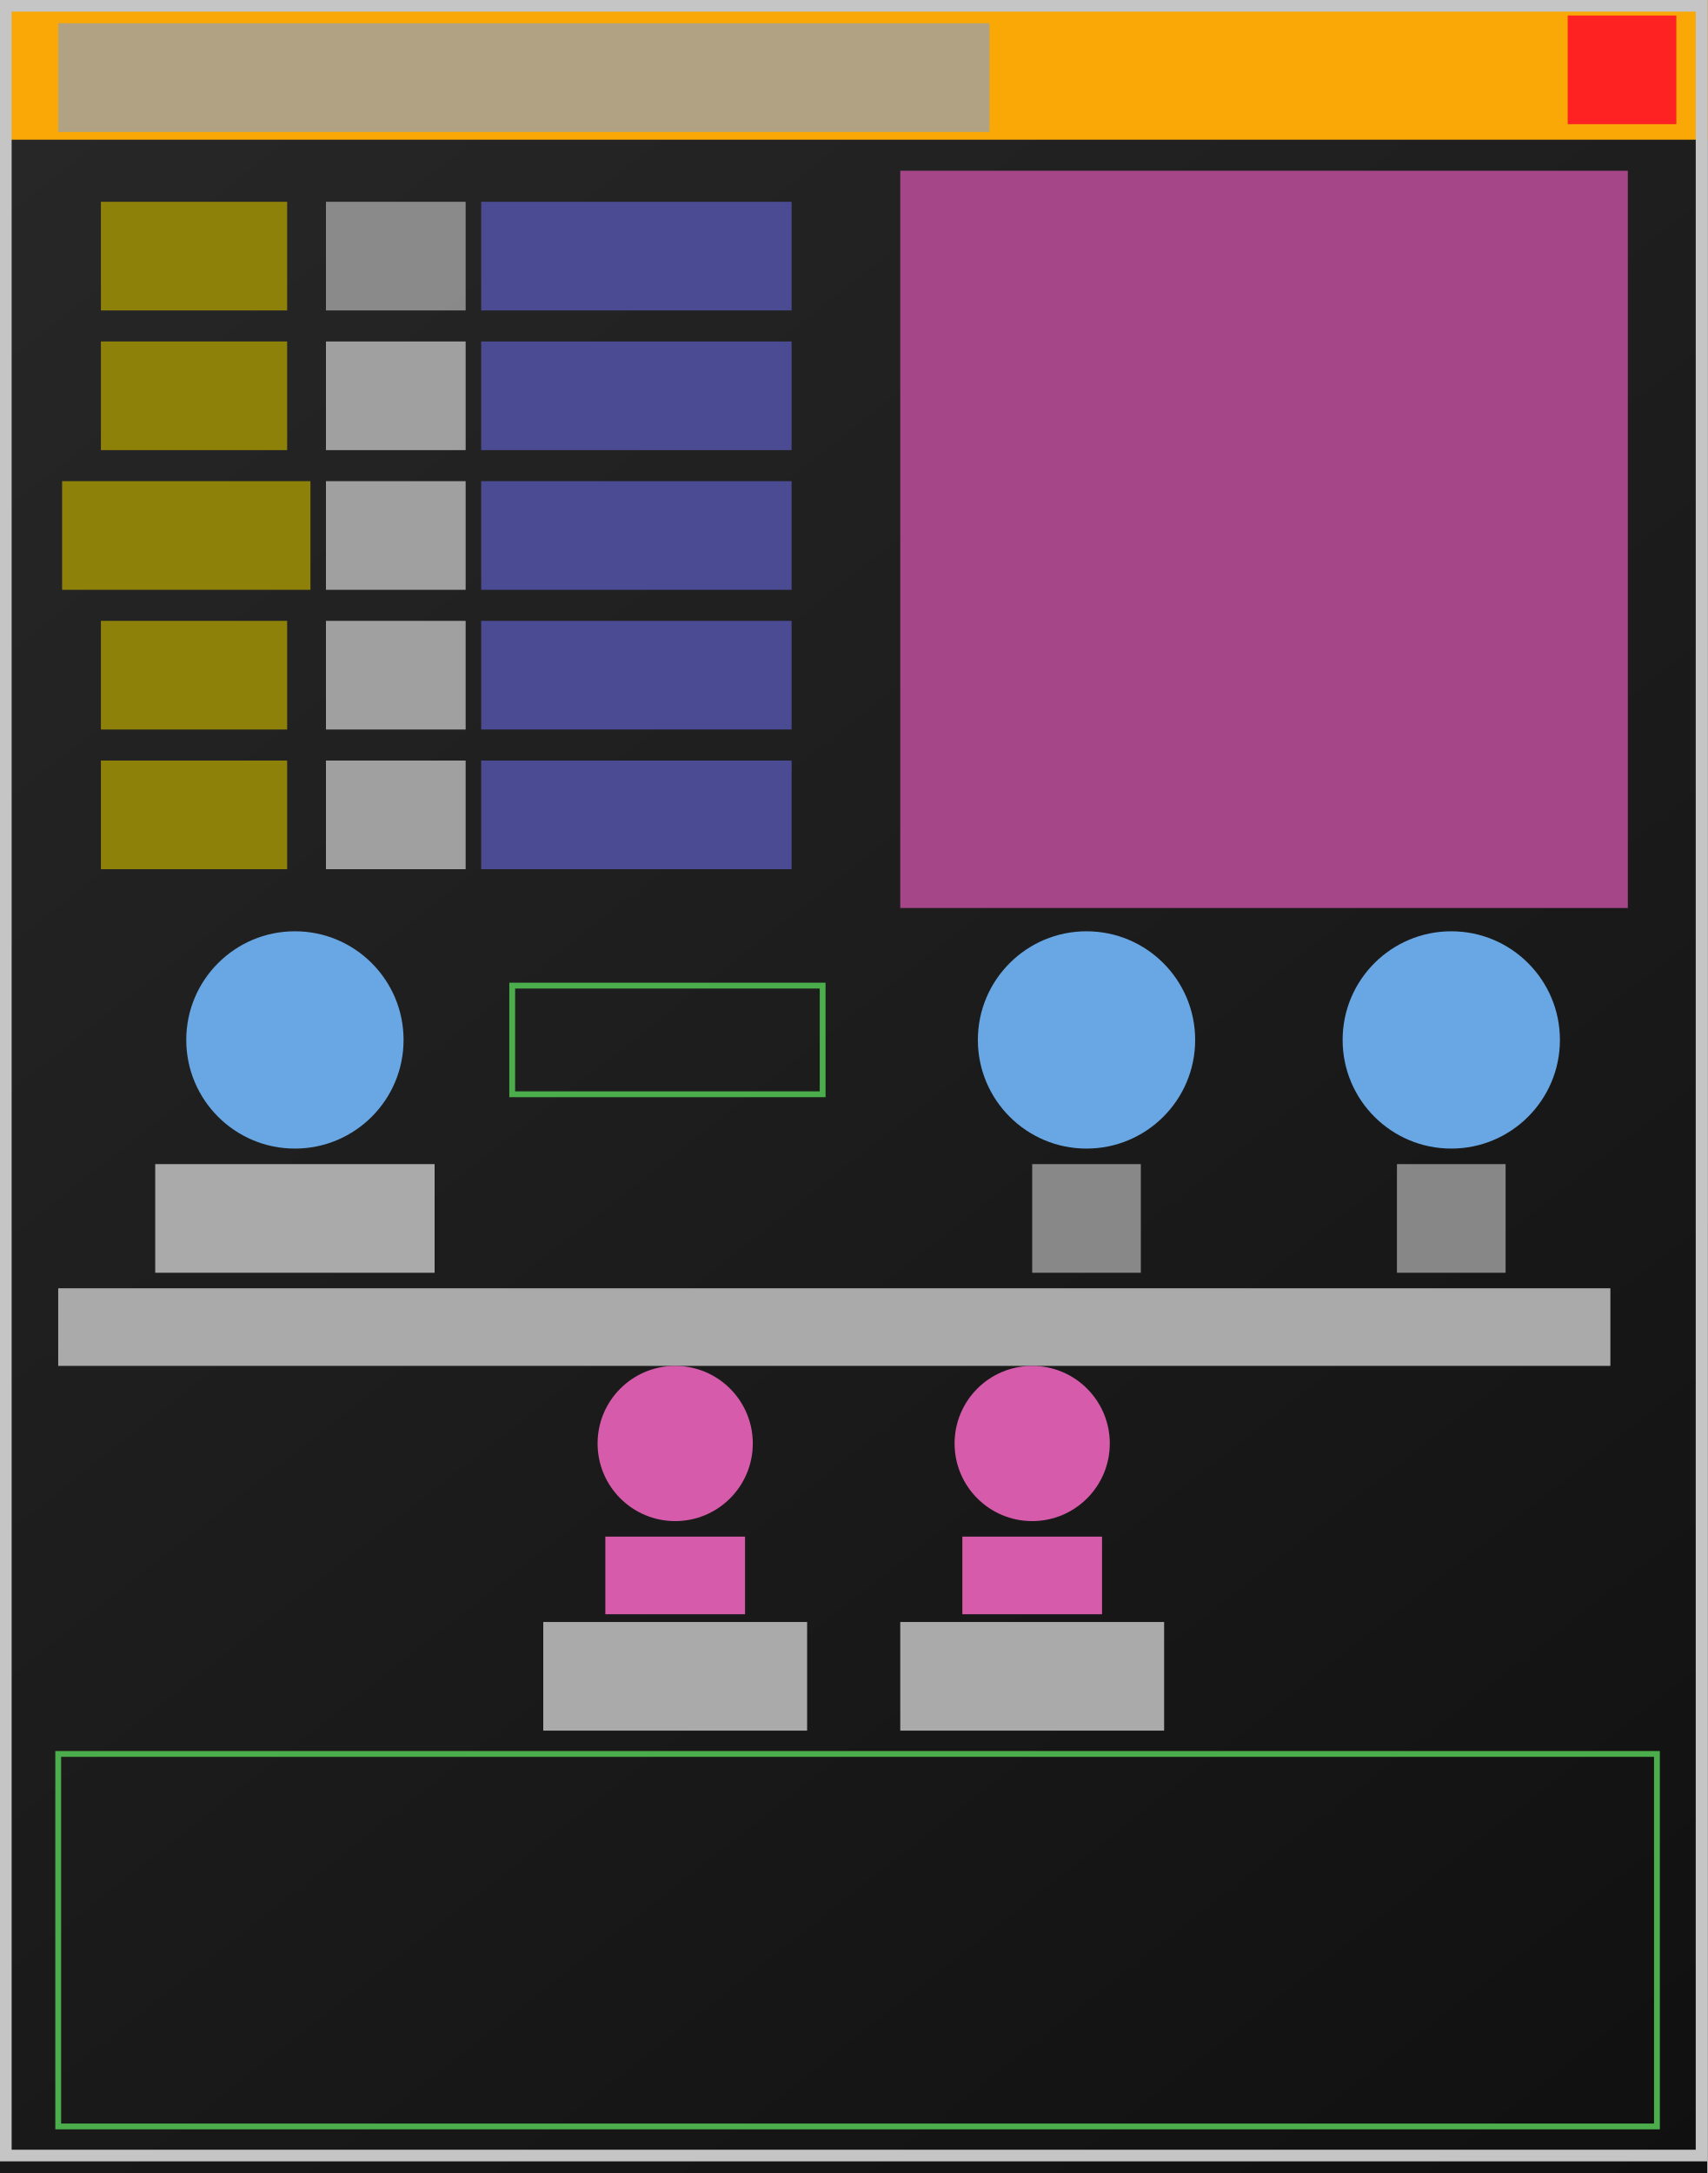
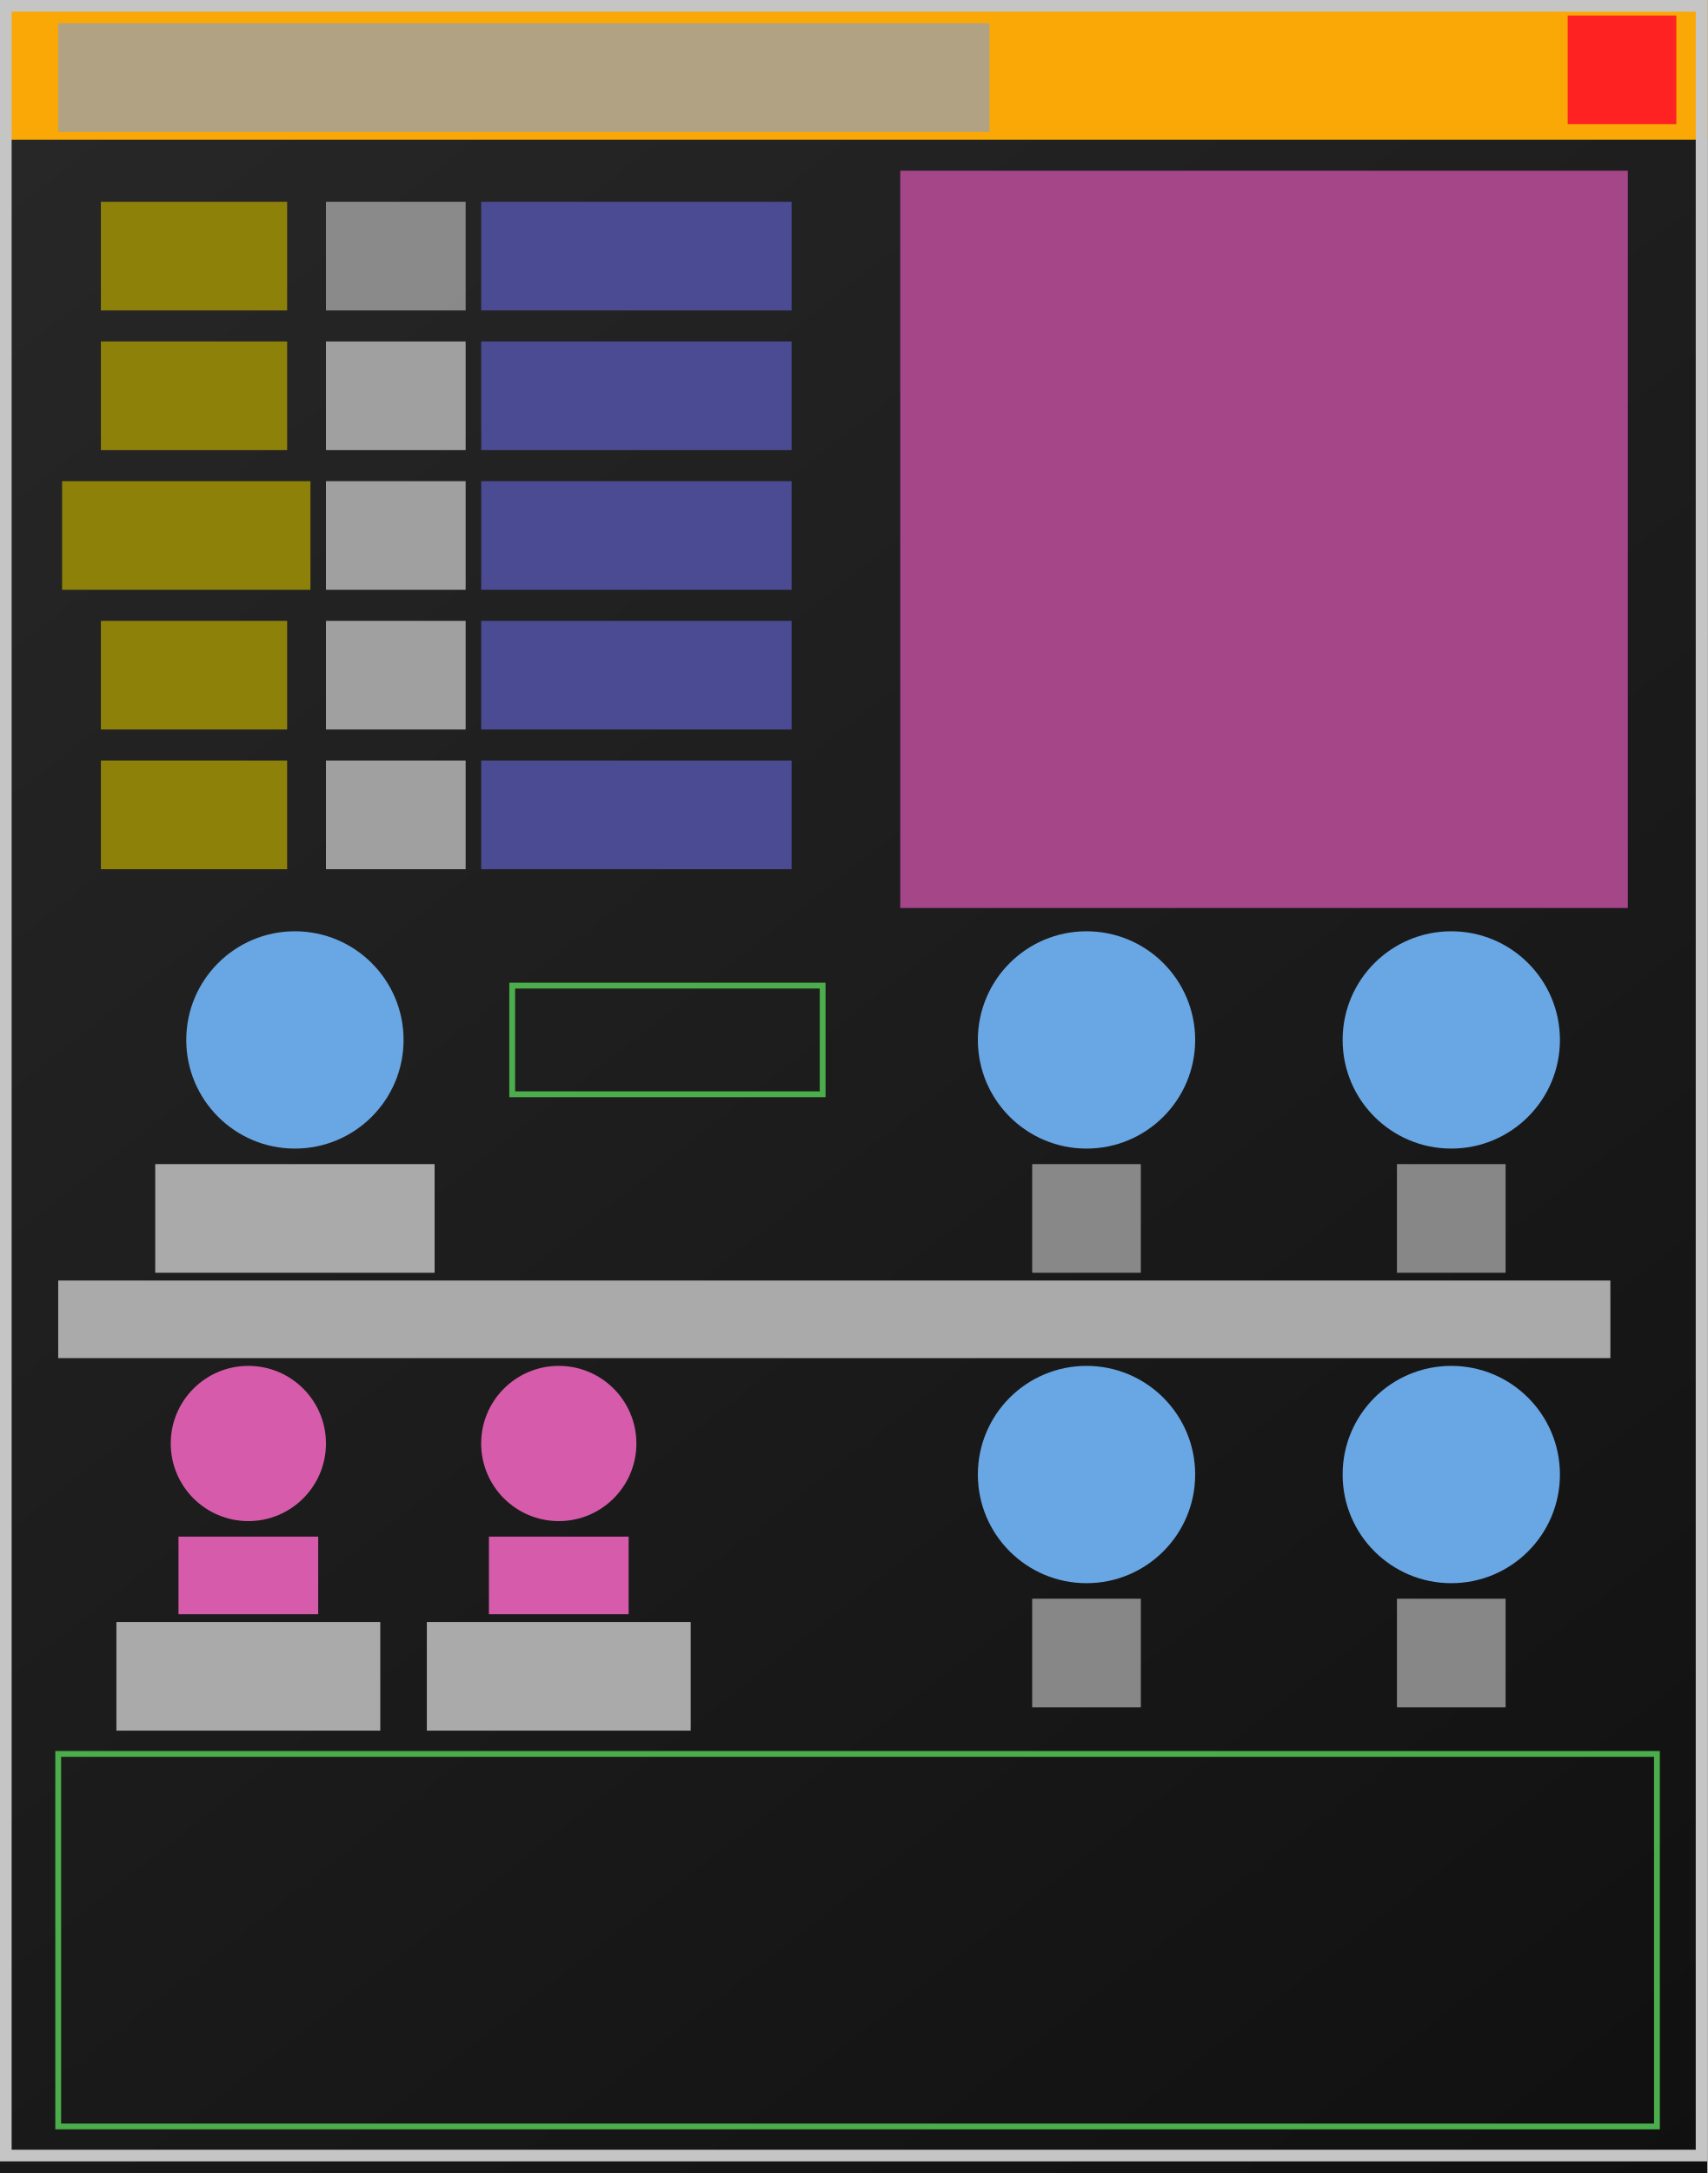
<svg xmlns="http://www.w3.org/2000/svg" width="220" height="280" viewBox="0 0 220 280" version="1.1">
  <linearGradient id="pg" y2="100%" gradientUnits="userSpaceOnUse">
    <stop offset="0" stop-color="#282828" />
    <stop offset="1" stop-color="#101010" />
  </linearGradient>
  <rect id="panel" fill="url(#pg)" width="100%" height="100%" />
  <rect id="mast" fill="#f9a806" width="100%" height="18" />
  <rect id="k:close" fill="#f22" x="202" y="2" width="14" height="14" />
  <rect id="k:dlg-title" fill="#a0a0a0d0" x="7.5" y="3" width="120" height="14" />
  <rect id="k:preview" fill="#a44688" x="116" y="22" width="93.75" height="95" />
  <g>
    <rect id="k:horz-switch" fill="#8e810a" x="13" y="26" width="24" height="14" />
    <rect id="k:horz-label" fill="#a0a0a0d0" x="42" y="26" width="18" height="14" />
    <rect id="k:horz-actual" fill="#4a4b92" x="62" y="26" width="40" height="14" />
    <rect id="k:vert-switch" fill="#8e810a" x="13" y="44" width="24" height="14" />
    <rect id="k:vert-label" fill="#a0a0a0" x="42" y="44" width="18" height="14" />
    <rect id="k:vert-actual" fill="#4a4b92" x="62" y="44" width="40" height="14" />
    <rect id="k:orient-switch" fill="#8e810a" x="8" y="62" width="32" height="14" />
    <rect id="k:orient-label" fill="#a0a0a0" x="42" y="62" width="18" height="14" />
    <rect id="k:orient-actual" fill="#4a4b92" x="62" y="62" width="40" height="14" />
    <rect id="k:copr-l-switch" fill="#8e810a" x="13" y="80" width="24" height="14" />
    <rect id="k:copr-l-label" fill="#a0a0a0" x="42" y="80" width="18" height="14" />
    <rect id="k:copr-l-actual" fill="#4a4b92" x="62" y="80" width="40" height="14" />
    <rect id="k:copr-r-switch" fill="#8e810a" x="13" y="98" width="24" height="14" />
    <rect id="k:copr-r-label" fill="#a0a0a0" x="42" y="98" width="18" height="14" />
    <rect id="k:copr-r-actual" fill="#4a4b92" x="62" y="98" width="40" height="14" />
  </g>
-   <g transform="translate(0,2)">
-     <circle id="k:font-size" fill="#68a7e4" cx="38" cy="132" r="14" />
-     <rect id="k:font-size-label" fill="#aaa" x="20" y="148" width="36" height="14" />
-     <rect id="k:font-btn" fill="none" stroke="#4bad4b" stroke-width=".75" x="66" y="125" width="40" height="14" />
-     <rect id="k:font-label" fill="#aaa" x="7.5" y="164" width="200" height="10" />
-     <circle id="k:left-margin" fill="#68a7e4" cx="140" cy="132" r="14" />
-     <rect id="k:L-label" fill="#a0a0a0d0" x="133" y="148" width="14" height="14" />
-     <circle id="k:right-margin" fill="#68a7e4" cx="187" cy="132" r="14" />
-     <rect id="k:R-label" fill="#a0a0a0d0" x="180" y="148" width="14" height="14" />
-   </g>
-   <xline fill="none" stroke="#fff" stroke-width="1" x1="110" y1="0" x2="110" y2="380" />
-   <g transform="translate(70,176)">
+   <circle id="k:font-size" fill="#68a7e4" cx="38" cy="134" r="14" />
+   <rect id="k:font-size-label" fill="#aaa" x="20" y="150" width="36" height="14" />
+   <rect id="k:font-btn" fill="none" stroke="#4bad4b" stroke-width=".75" x="66" y="127" width="40" height="14" />
+   <rect id="k:font-label" fill="#aaa" x="7.5" y="165" width="200" height="10" />
+   <circle id="k:left-margin" fill="#68a7e4" cx="140" cy="134" r="14" />
+   <rect id="k:L-label" fill="#a0a0a0d0" x="133" y="150" width="14" height="14" />
+   <circle id="k:right-margin" fill="#68a7e4" cx="187" cy="134" r="14" />
+   <rect id="k:R-label" fill="#a0a0a0d0" x="180" y="150" width="14" height="14" />
+   <circle id="k:top-margin" fill="#68a7e4" cx="140" cy="190" r="14" />
+   <rect id="k:T-label" fill="#a0a0a0d0" x="133" y="206" width="14" height="14" />
+   <circle id="k:bottom-margin" fill="#68a7e4" cx="187" cy="190" r="14" />
+   <rect id="k:B-label" fill="#a0a0a0d0" x="180" y="206" width="14" height="14" />
+   <g transform="translate(15,176)">
    <circle id="k:panel-co" fill="#d65cab" cx="17" cy="10" r="10" />
    <rect id="k:panel-swatch" fill="#d65cab" x="8" y="22" width="18" height="10" />
    <rect id="k:panel-co-label" fill="#aaa" x="0" y="33" width="34" height="14" />
  </g>
-   <g transform="translate(116,176)">
+   <g transform="translate(55,176)">
    <circle id="k:text-co" fill="#d65cab" cx="17" cy="10" r="10" />
    <rect id="k:text-swatch" fill="#d65cab" x="8" y="22" width="18" height="10" />
    <rect id="k:text-co-label" fill="#aaa" x="0" y="33" width="34" height="14" />
  </g>
  <rect id="k:edit" fill="none" stroke="#4bad4b" stroke-width=".75" x="7.5" y="226" width="206" height="48" />
  <rect id="dlg-border" fill="none" stroke="#c5c5c5" stroke-width="1.5" x=".75" y=".75" width="218.5" height="277" />
</svg>
